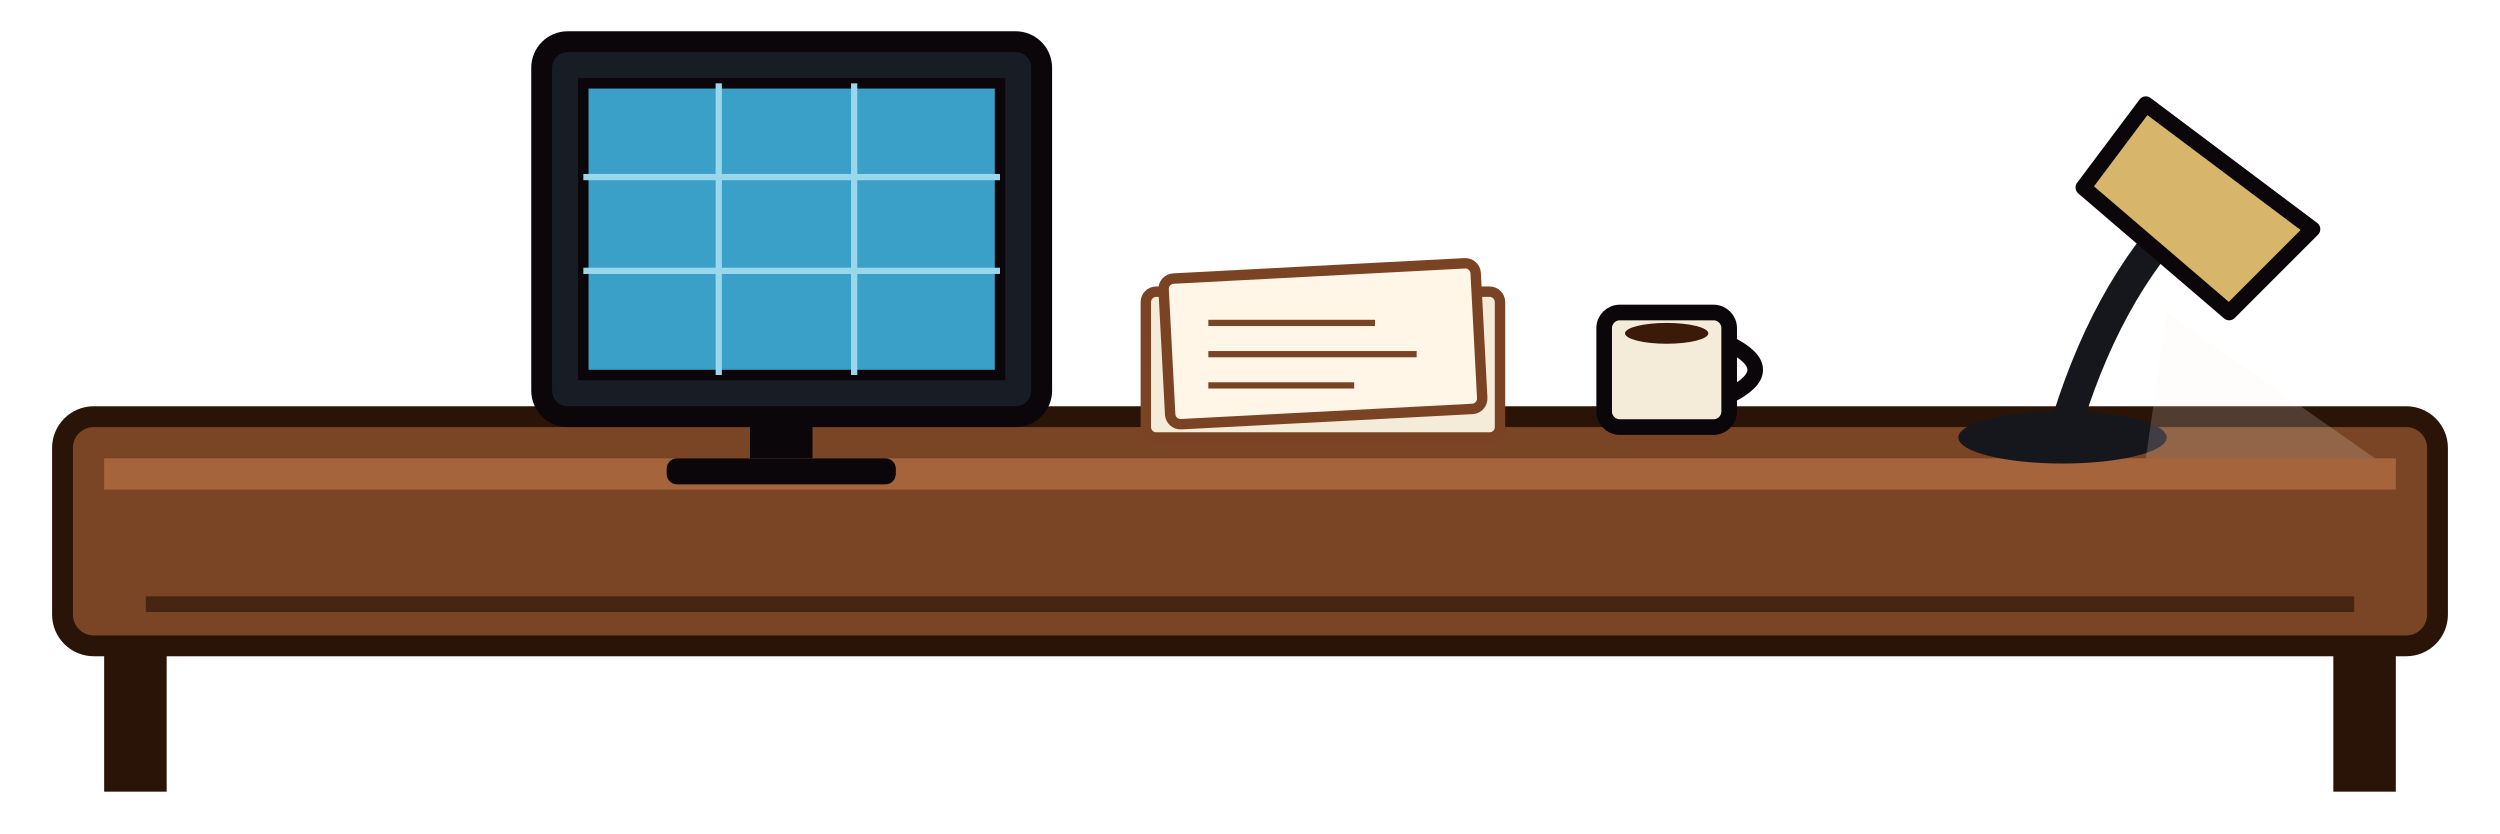
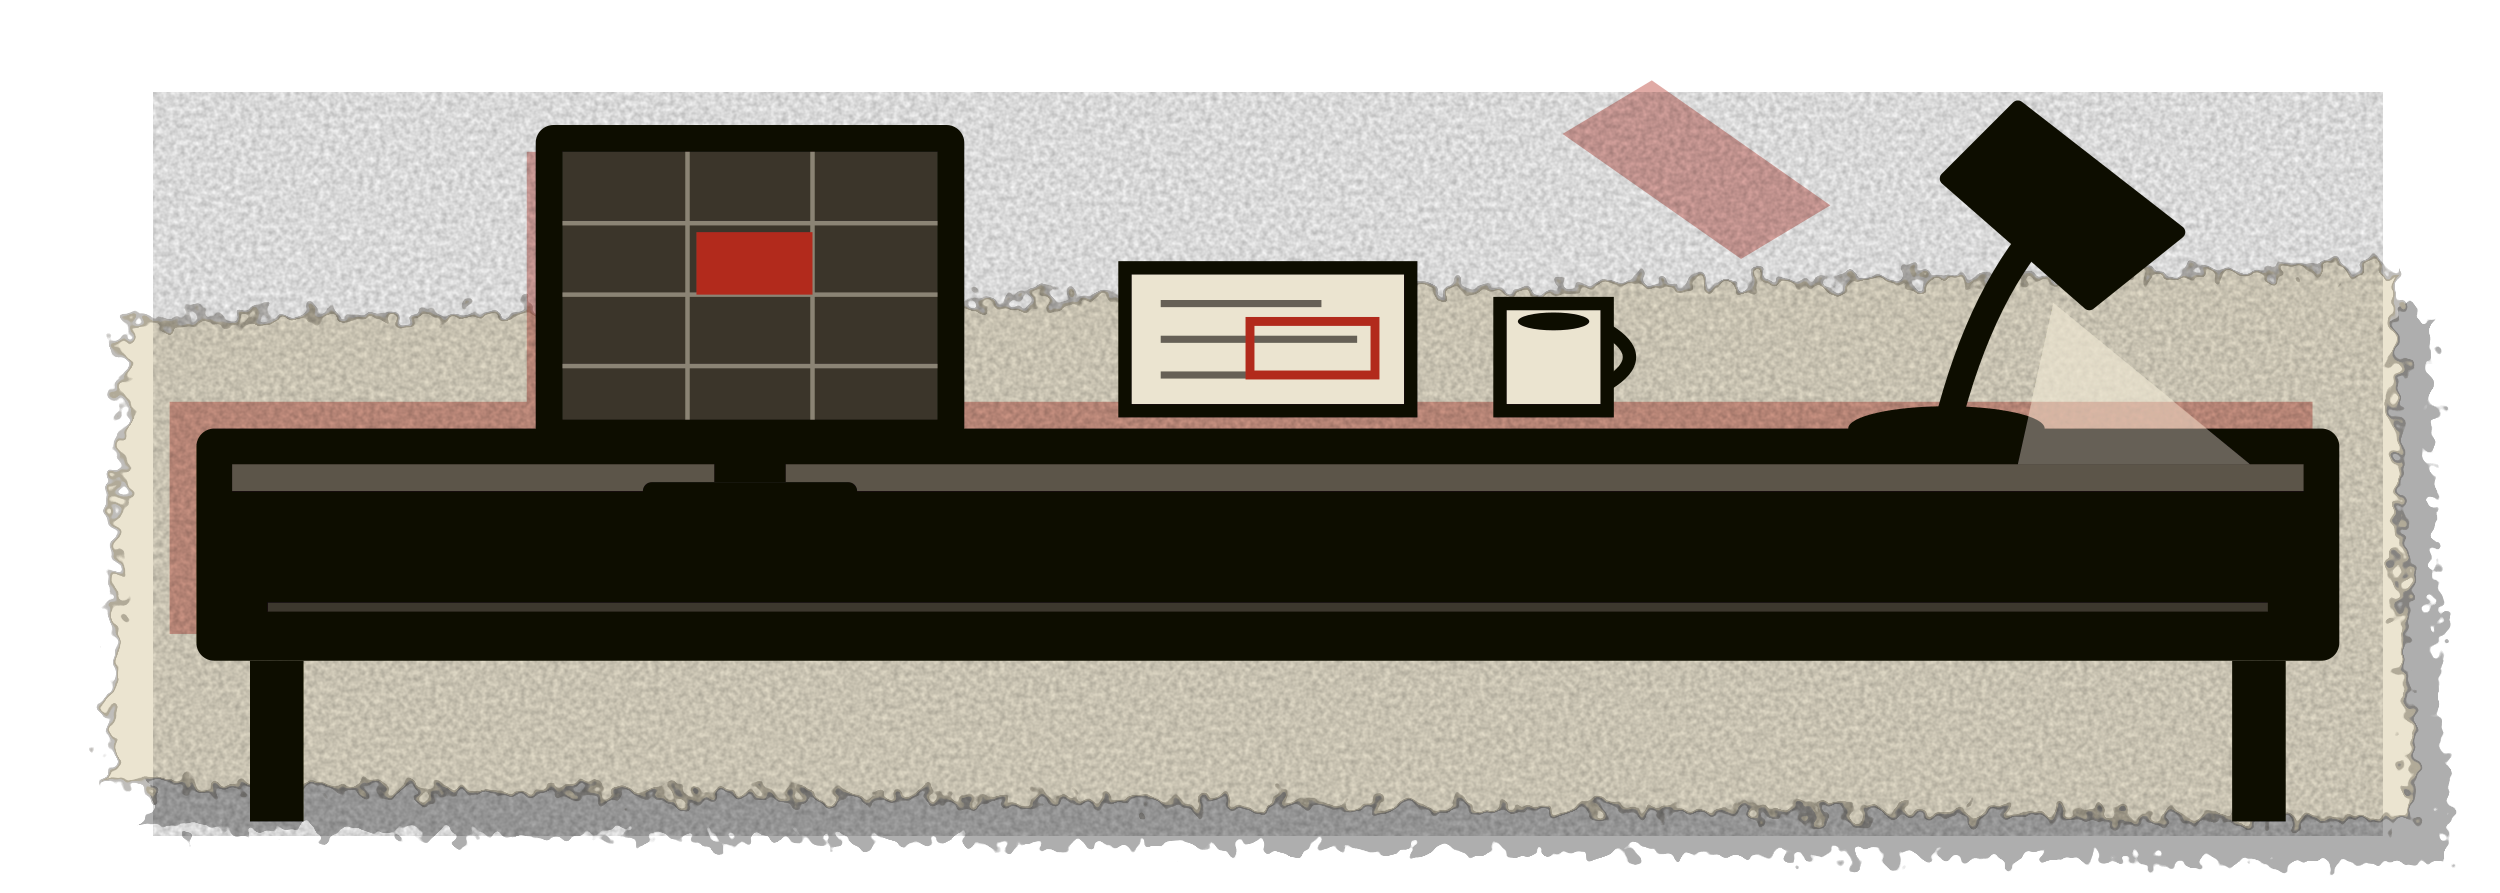
- <svg xmlns="http://www.w3.org/2000/svg" viewBox="0 0 240 80" width="240" height="80">
-   <rect x="6" y="40" width="228" height="22" rx="3" fill="#7a4524" stroke="#2a1408" stroke-width="2" />
-   <rect x="10" y="44" width="220" height="3" fill="#a6643c" />
-   <line x1="14" y1="58" x2="226" y2="58" stroke="#2a1408" stroke-width="1.5" opacity="0.65" />
-   <rect x="10" y="62" width="6" height="14" fill="#2a1408" />
-   <rect x="224" y="62" width="6" height="14" fill="#2a1408" />
-   <g transform="translate(54 6)">
-     <rect x="-2" y="-2" width="48" height="36" rx="2.5" fill="#181c25" stroke="#0a060a" stroke-width="2" />
-     <rect x="2" y="2" width="40" height="28" fill="#3aa0c8" stroke="#0a060a" stroke-width="1" />
-     <line x1="2" y1="11" x2="42" y2="11" stroke="#9ad7eb" stroke-width="0.6" />
-     <line x1="2" y1="20" x2="42" y2="20" stroke="#9ad7eb" stroke-width="0.6" />
-     <line x1="15" y1="2" x2="15" y2="30" stroke="#9ad7eb" stroke-width="0.6" />
-     <line x1="28" y1="2" x2="28" y2="30" stroke="#9ad7eb" stroke-width="0.6" />
-     <rect x="18" y="34" width="6" height="4" fill="#0a060a" />
-     <rect x="10" y="38" width="22" height="2.5" rx="1" fill="#0a060a" />
+ <svg xmlns="http://www.w3.org/2000/svg" viewBox="0 0 280 100" width="280" height="100">
+   <defs>
+     <filter id="torn" x="-5%" y="-5%" width="110%" height="110%">
+       <feTurbulence type="fractalNoise" baseFrequency="0.45" numOctaves="2" seed="21" result="n" />
+       <feDisplacementMap in="SourceGraphic" in2="n" scale="5" />
+     </filter>
+     <filter id="ink-noise" x="-2%" y="-2%" width="104%" height="104%">
+       <feTurbulence type="fractalNoise" baseFrequency="1.6" numOctaves="2" seed="17" result="n" />
+       <feColorMatrix in="n" values="0 0 0 0 0  0 0 0 0 0  0 0 0 0 0  0 0 0 0.30 0" result="s" />
+       <feComposite in="s" in2="SourceGraphic" operator="in" />
+       <feComposite in="SourceGraphic" in2="s" operator="over" />
+     </filter>
+   </defs>
+   <path d="M 14 36 L 268 30 L 270 92 L 12 88 Z" fill="rgba(0,0,0,0.32)" transform="translate(4 5)" filter="url(#torn)" />
+   <path d="M 14 36 L 268 30 L 270 92 L 12 88 Z" fill="#ebe4d0" stroke="#1a140a" stroke-width="0.8" stroke-opacity="0.28" filter="url(#torn)" />
+   <rect x="40" y="68" width="200" height="1.6" fill="#1a140a" opacity="0.08" />
+   <g opacity="0.40" transform="translate(-3 -3)">
+     <rect x="22" y="48" width="240" height="26" fill="#b22b1f" />
+     <rect x="62" y="20" width="48" height="34" fill="#b22b1f" />
+     <path d="M 188 12 L 208 26 L 198 32 L 178 18 Z" fill="#b22b1f" />
  </g>
-   <g transform="translate(178 6)">
-     <ellipse cx="20" cy="36" rx="10" ry="2.5" fill="#16161d" />
-     <path d="M 20 36 Q 24 22 32 14" fill="none" stroke="#16161d" stroke-width="3" stroke-linecap="round" />
-     <path d="M 28 4 L 44 16 L 36 24 L 22 12 Z" fill="#d7b56a" stroke="#0a060a" stroke-width="1.5" stroke-linejoin="round" />
-     <path d="M 30 24 L 50 38 L 28 38 Z" fill="#fff6e8" opacity="0.18" />
-   </g>
-   <g transform="translate(110 22)">
-     <rect x="0" y="6" width="34" height="14" rx="1" fill="#f4ecd8" stroke="#7a4424" stroke-width="1" />
-     <rect x="2" y="4" width="30" height="14" rx="1" fill="#fff6e8" stroke="#7a4424" stroke-width="1" transform="rotate(-3 17 11)" />
-     <line x1="6" y1="9" x2="22" y2="9" stroke="#7a4424" stroke-width="0.6" />
-     <line x1="6" y1="12" x2="26" y2="12" stroke="#7a4424" stroke-width="0.6" />
-     <line x1="6" y1="15" x2="20" y2="15" stroke="#7a4424" stroke-width="0.6" />
-   </g>
-   <g transform="translate(154 30)">
-     <rect x="0" y="0" width="12" height="11" rx="1.5" fill="#f4ecd8" stroke="#0a060a" stroke-width="1.5" />
-     <path d="M 12 3 Q 17 5.5 12 8" fill="none" stroke="#0a060a" stroke-width="1.5" />
-     <ellipse cx="6" cy="2" rx="4" ry="1" fill="#3a1a08" />
+   <g id="ink" filter="url(#ink-noise)">
+     <rect x="22" y="48" width="240" height="26" rx="2" fill="#0e0a05" />
+     <rect x="26" y="52" width="232" height="3" fill="#5c554a" />
+     <line x1="30" y1="68" x2="254" y2="68" stroke="#5c554a" stroke-width="1" opacity="0.6" />
+     <rect x="28" y="74" width="6" height="18" fill="#0e0a05" />
+     <rect x="250" y="74" width="6" height="18" fill="#0e0a05" />
+     <g transform="translate(60 14)">
+       <rect x="0" y="0" width="48" height="36" rx="2" fill="#0e0a05" />
+       <rect x="3" y="3" width="42" height="30" fill="#3a352c" />
+       <line x1="3" y1="11" x2="45" y2="11" stroke="#8b8474" stroke-width="0.5" />
+       <line x1="3" y1="19" x2="45" y2="19" stroke="#8b8474" stroke-width="0.5" />
+       <line x1="3" y1="27" x2="45" y2="27" stroke="#8b8474" stroke-width="0.5" />
+       <line x1="17" y1="3" x2="17" y2="33" stroke="#8b8474" stroke-width="0.5" />
+       <line x1="31" y1="3" x2="31" y2="33" stroke="#8b8474" stroke-width="0.5" />
+       <rect x="18" y="12" width="13" height="7" fill="#b22b1f" />
+       <rect x="20" y="36" width="8" height="4" fill="#0e0a05" />
+       <rect x="12" y="40" width="24" height="2.5" rx="1" fill="#0e0a05" />
+     </g>
+     <g transform="translate(126 30)">
+       <rect x="0" y="0" width="32" height="16" fill="#ebe4d0" stroke="#0e0a05" stroke-width="1.5" />
+       <line x1="4" y1="4" x2="22" y2="4" stroke="#0e0a05" stroke-width="0.8" opacity="0.6" />
+       <line x1="4" y1="8" x2="26" y2="8" stroke="#0e0a05" stroke-width="0.8" opacity="0.6" />
+       <line x1="4" y1="12" x2="18" y2="12" stroke="#0e0a05" stroke-width="0.8" opacity="0.6" />
+       <rect x="14" y="6" width="14" height="6" fill="none" stroke="#b22b1f" stroke-width="1" />
+     </g>
+     <g transform="translate(168 34)">
+       <rect x="0" y="0" width="12" height="12" fill="#ebe4d0" stroke="#0e0a05" stroke-width="1.5" />
+       <path d="M 12 3 Q 17 6 12 9" fill="none" stroke="#0e0a05" stroke-width="1.5" />
+       <ellipse cx="6" cy="2" rx="4" ry="1" fill="#0e0a05" />
+     </g>
+     <g transform="translate(196 6)">
+       <ellipse cx="22" cy="42" rx="11" ry="2.5" fill="#0e0a05" />
+       <path d="M 22 42 Q 26 26 34 18" fill="none" stroke="#0e0a05" stroke-width="3" stroke-linecap="round" />
+       <path d="M 30 6 L 48 20 L 38 28 L 22 14 Z" fill="#0e0a05" stroke="#0e0a05" stroke-width="1.5" stroke-linejoin="round" />
+       <path d="M 34 28 L 56 46 L 30 46 Z" fill="#ebe4d0" opacity="0.4" />
+     </g>
  </g>
</svg>
